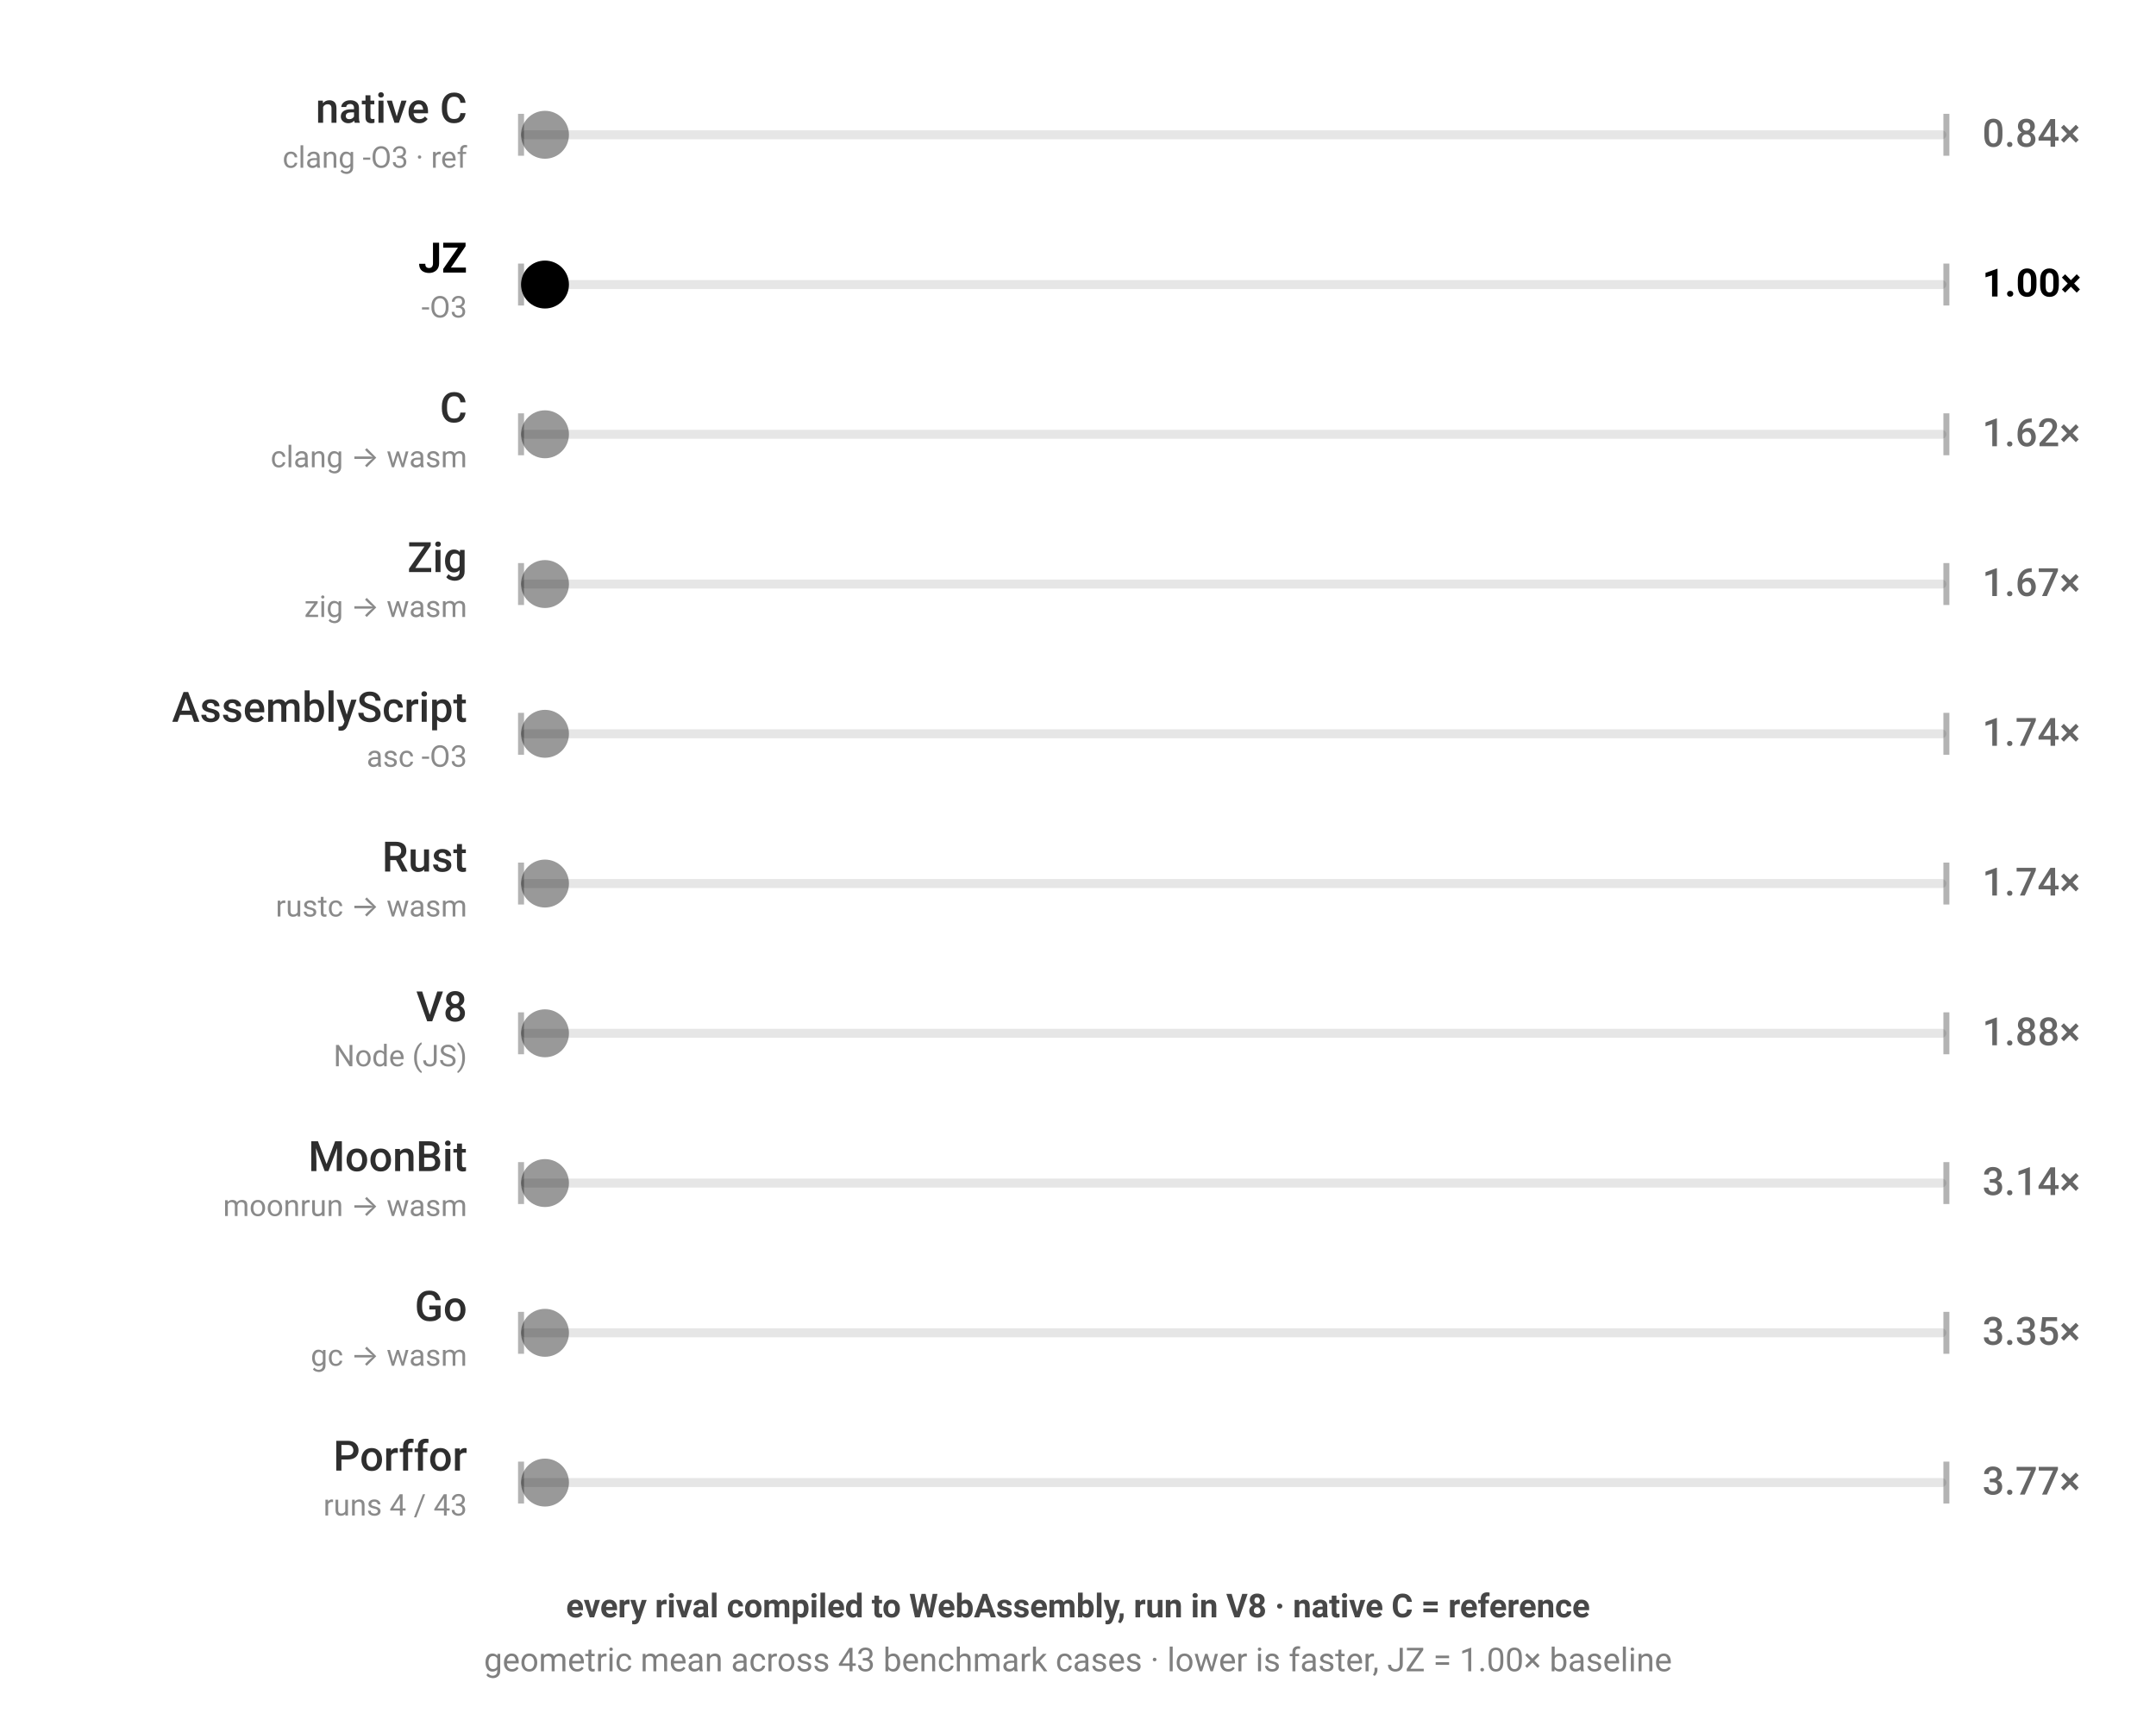
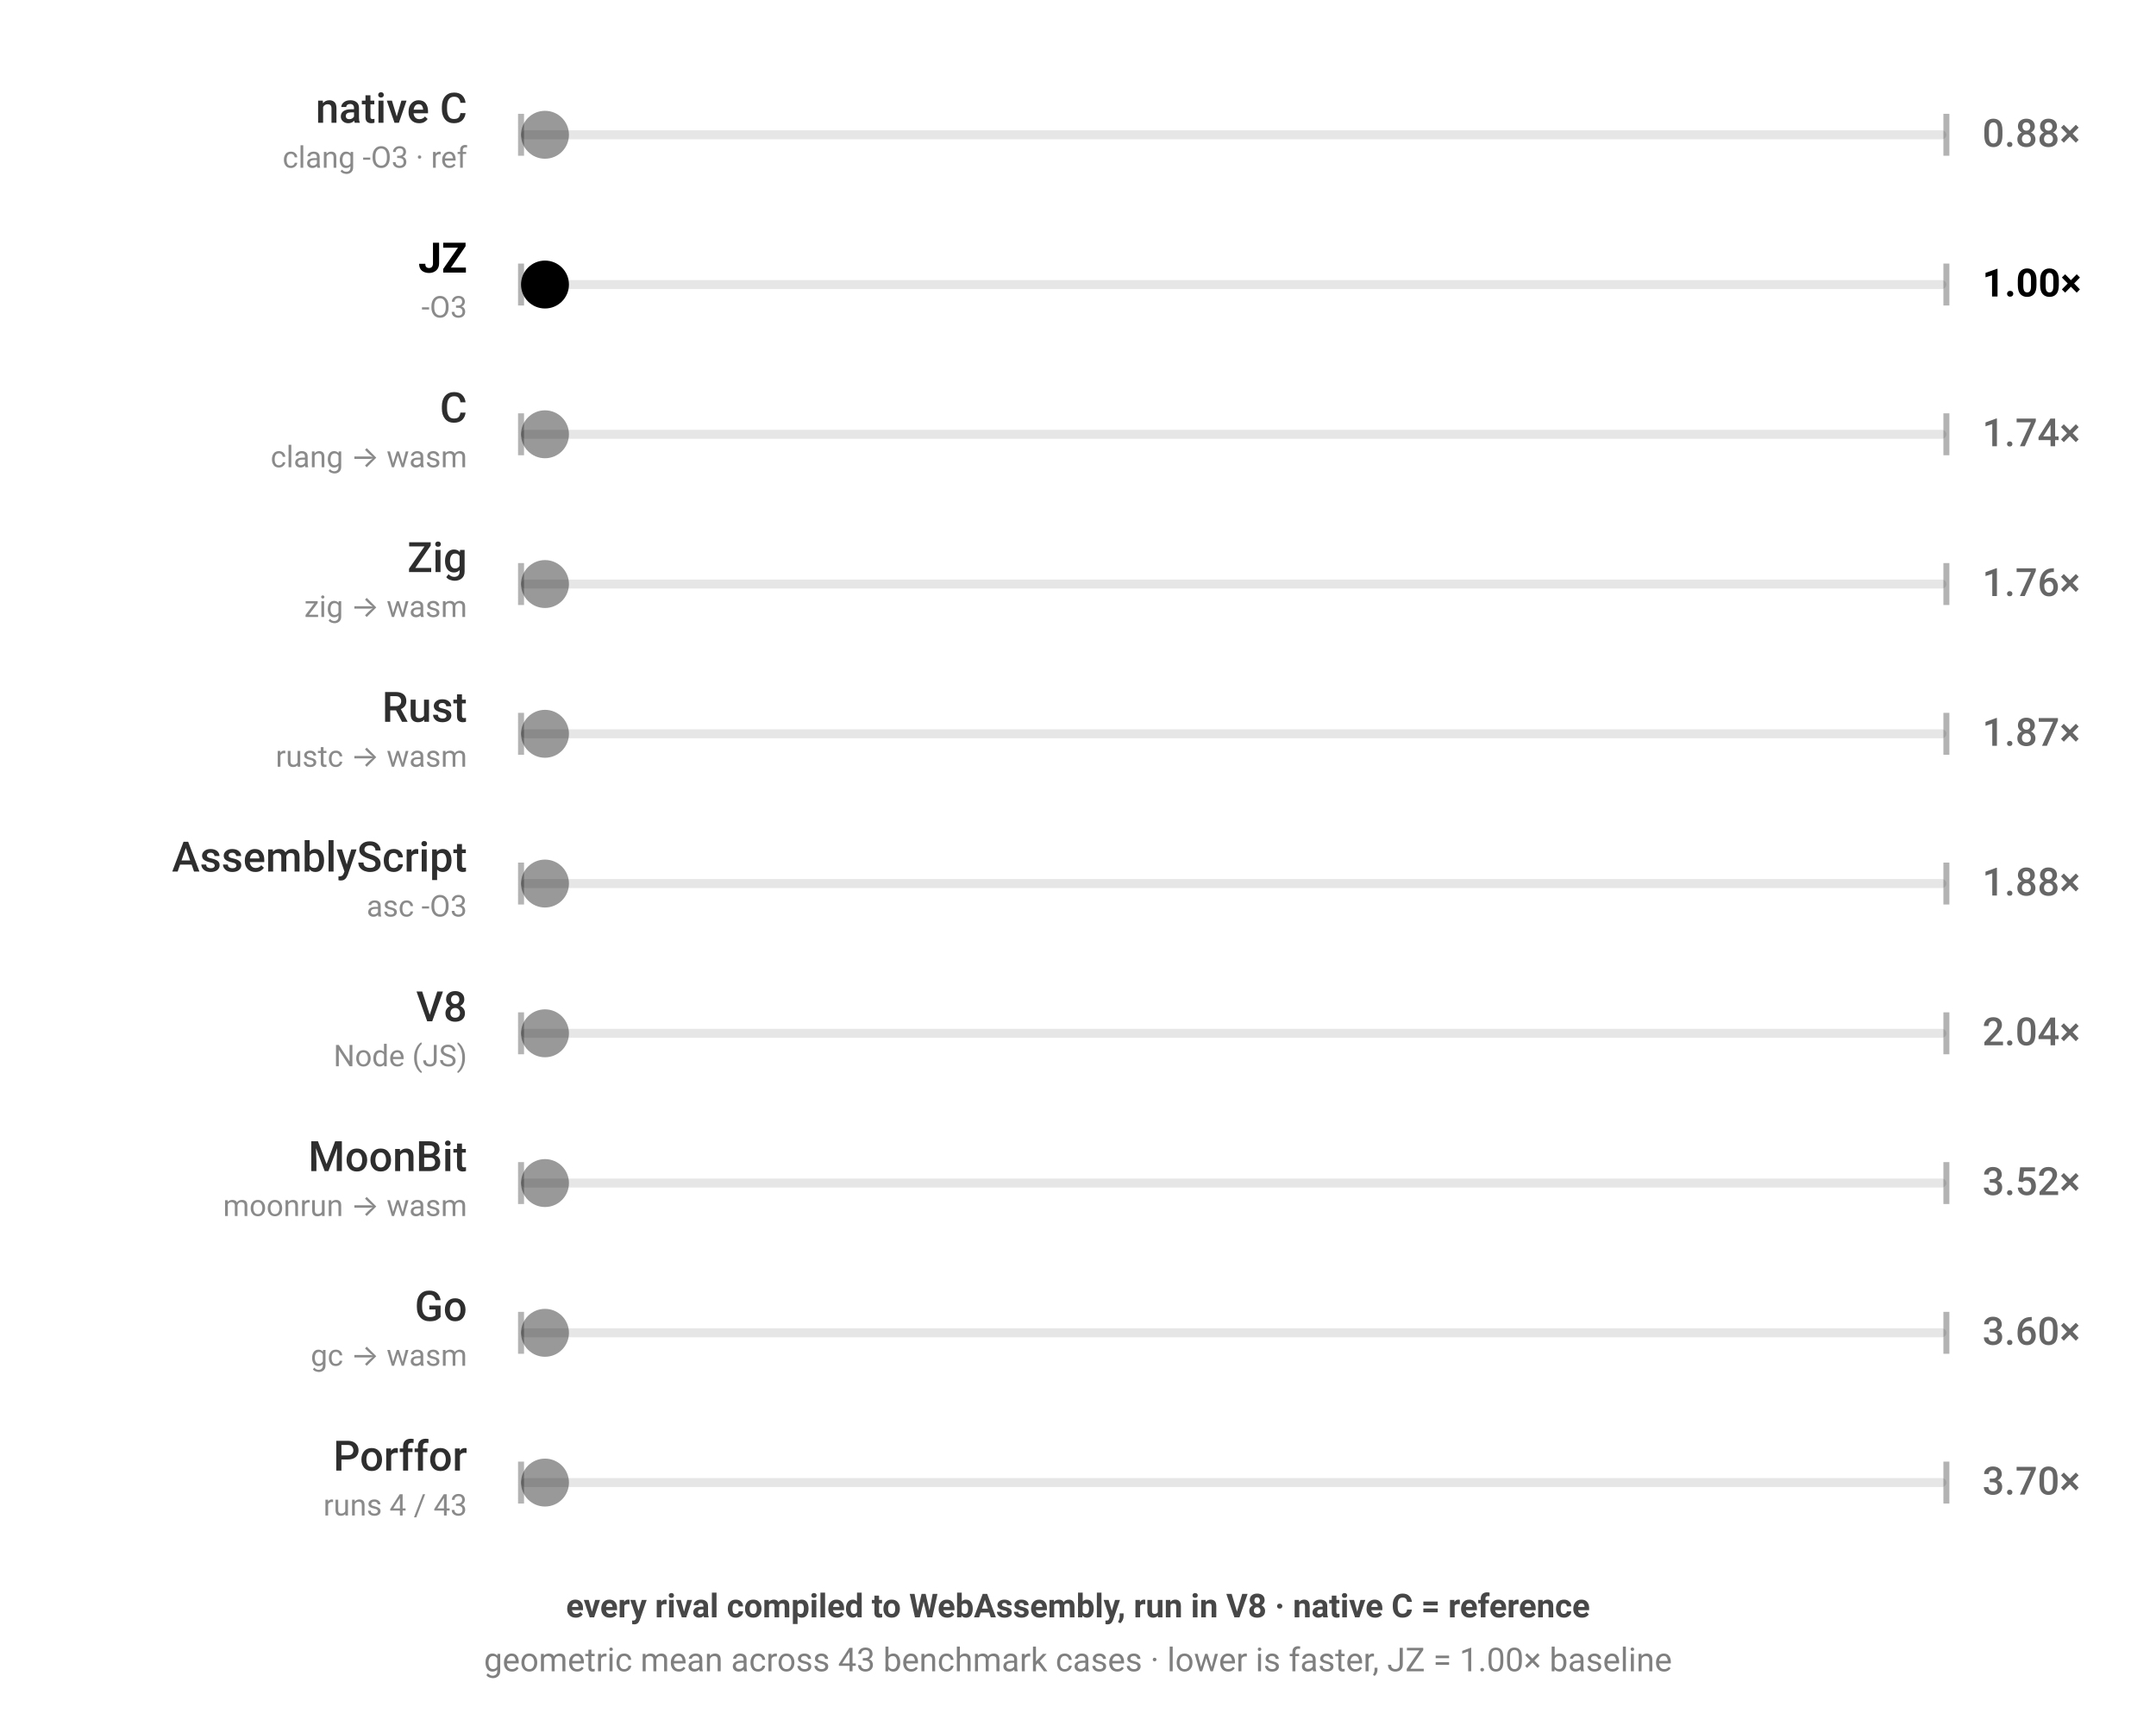
<svg xmlns="http://www.w3.org/2000/svg" viewBox="0 0 720 574" width="720" height="574" style="color-scheme:light dark" role="img" aria-label="JZ benchmark — every rival compiled to WebAssembly, run in V8 · native C = reference; geometric mean across 43 benchmark cases · lower is faster, JZ = 1.00× baseline; each ball's speed is proportional to that engine's geometric-mean runtime across the corpus">
  <g font-family="-apple-system,BlinkMacSystemFont,'Segoe UI',Roboto,sans-serif">
    <rect x="174" y="43.5" width="476" height="3" rx="1.5" fill="currentColor" fill-opacity="0.1" />
    <line x1="174" y1="38" x2="174" y2="52" stroke="currentColor" stroke-opacity="0.3" stroke-width="2" />
    <line x1="650" y1="38" x2="650" y2="52" stroke="currentColor" stroke-opacity="0.3" stroke-width="2" />
    <text x="156" y="41" text-anchor="end" font-size="14" font-weight="500" fill="currentColor" fill-opacity="0.82">native C</text>
    <text x="156" y="56" text-anchor="end" font-size="10" fill="currentColor" fill-opacity="0.46">clang -O3 · ref</text>
-     <text x="662" y="49" font-size="13" font-weight="500" fill="currentColor" fill-opacity="0.6">0.84×</text>
+     <text x="662" y="49" font-size="13" font-weight="500" fill="currentColor" fill-opacity="0.6">0.88×</text>
    <circle cx="182.0" cy="45" r="8" fill="currentColor" fill-opacity="0.4">
-       <animate attributeName="cx" dur="1.337s" repeatCount="indefinite" calcMode="linear" keyTimes="0;0.5;1" values="182.0;642.0;182.0" begin="-0.00s" />
+       <animate attributeName="cx" dur="1.401s" repeatCount="indefinite" calcMode="linear" keyTimes="0;0.5;1" values="182.0;642.0;182.0" begin="-0.00s" />
    </circle>
  </g>
  <g font-family="-apple-system,BlinkMacSystemFont,'Segoe UI',Roboto,sans-serif">
    <rect x="174" y="93.5" width="476" height="3" rx="1.5" fill="currentColor" fill-opacity="0.1" />
    <line x1="174" y1="88" x2="174" y2="102" stroke="currentColor" stroke-opacity="0.3" stroke-width="2" />
    <line x1="650" y1="88" x2="650" y2="102" stroke="currentColor" stroke-opacity="0.3" stroke-width="2" />
    <text x="156" y="91" text-anchor="end" font-size="14" font-weight="700" fill="currentColor" fill-opacity="1">JZ</text>
    <text x="156" y="106" text-anchor="end" font-size="10" fill="currentColor" fill-opacity="0.46">-O3</text>
    <text x="662" y="99" font-size="13" font-weight="700" fill="currentColor" fill-opacity="1">1.00×</text>
    <circle cx="182.0" cy="95" r="8" fill="currentColor" fill-opacity="1">
      <animate attributeName="cx" dur="1.6s" repeatCount="indefinite" calcMode="linear" keyTimes="0;0.5;1" values="182.0;642.0;182.0" begin="-0.41s" />
    </circle>
  </g>
  <g font-family="-apple-system,BlinkMacSystemFont,'Segoe UI',Roboto,sans-serif">
    <rect x="174" y="143.5" width="476" height="3" rx="1.5" fill="currentColor" fill-opacity="0.1" />
    <line x1="174" y1="138" x2="174" y2="152" stroke="currentColor" stroke-opacity="0.3" stroke-width="2" />
    <line x1="650" y1="138" x2="650" y2="152" stroke="currentColor" stroke-opacity="0.3" stroke-width="2" />
    <text x="156" y="141" text-anchor="end" font-size="14" font-weight="500" fill="currentColor" fill-opacity="0.82">C</text>
    <text x="156" y="156" text-anchor="end" font-size="10" fill="currentColor" fill-opacity="0.46">clang → wasm</text>
-     <text x="662" y="149" font-size="13" font-weight="500" fill="currentColor" fill-opacity="0.6">1.62×</text>
+     <text x="662" y="149" font-size="13" font-weight="500" fill="currentColor" fill-opacity="0.6">1.74×</text>
    <circle cx="182.0" cy="145" r="8" fill="currentColor" fill-opacity="0.4">
-       <animate attributeName="cx" dur="2.586s" repeatCount="indefinite" calcMode="linear" keyTimes="0;0.5;1" values="182.0;642.0;182.0" begin="-0.82s" />
+       <animate attributeName="cx" dur="2.79s" repeatCount="indefinite" calcMode="linear" keyTimes="0;0.5;1" values="182.0;642.0;182.0" begin="-0.82s" />
    </circle>
  </g>
  <g font-family="-apple-system,BlinkMacSystemFont,'Segoe UI',Roboto,sans-serif">
    <rect x="174" y="193.5" width="476" height="3" rx="1.5" fill="currentColor" fill-opacity="0.1" />
    <line x1="174" y1="188" x2="174" y2="202" stroke="currentColor" stroke-opacity="0.3" stroke-width="2" />
    <line x1="650" y1="188" x2="650" y2="202" stroke="currentColor" stroke-opacity="0.3" stroke-width="2" />
    <text x="156" y="191" text-anchor="end" font-size="14" font-weight="500" fill="currentColor" fill-opacity="0.82">Zig</text>
    <text x="156" y="206" text-anchor="end" font-size="10" fill="currentColor" fill-opacity="0.46">zig → wasm</text>
-     <text x="662" y="199" font-size="13" font-weight="500" fill="currentColor" fill-opacity="0.6">1.67×</text>
+     <text x="662" y="199" font-size="13" font-weight="500" fill="currentColor" fill-opacity="0.6">1.76×</text>
    <circle cx="182.0" cy="195" r="8" fill="currentColor" fill-opacity="0.4">
-       <animate attributeName="cx" dur="2.664s" repeatCount="indefinite" calcMode="linear" keyTimes="0;0.5;1" values="182.0;642.0;182.0" begin="-1.23s" />
+       <animate attributeName="cx" dur="2.824s" repeatCount="indefinite" calcMode="linear" keyTimes="0;0.5;1" values="182.0;642.0;182.0" begin="-1.23s" />
    </circle>
  </g>
  <g font-family="-apple-system,BlinkMacSystemFont,'Segoe UI',Roboto,sans-serif">
    <rect x="174" y="243.5" width="476" height="3" rx="1.5" fill="currentColor" fill-opacity="0.1" />
    <line x1="174" y1="238" x2="174" y2="252" stroke="currentColor" stroke-opacity="0.3" stroke-width="2" />
    <line x1="650" y1="238" x2="650" y2="252" stroke="currentColor" stroke-opacity="0.3" stroke-width="2" />
-     <text x="156" y="241" text-anchor="end" font-size="14" font-weight="500" fill="currentColor" fill-opacity="0.82">AssemblyScript</text>
-     <text x="156" y="256" text-anchor="end" font-size="10" fill="currentColor" fill-opacity="0.46">asc -O3</text>
-     <text x="662" y="249" font-size="13" font-weight="500" fill="currentColor" fill-opacity="0.6">1.74×</text>
+     <text x="156" y="241" text-anchor="end" font-size="14" font-weight="500" fill="currentColor" fill-opacity="0.82">Rust</text>
+     <text x="156" y="256" text-anchor="end" font-size="10" fill="currentColor" fill-opacity="0.46">rustc → wasm</text>
+     <text x="662" y="249" font-size="13" font-weight="500" fill="currentColor" fill-opacity="0.6">1.87×</text>
    <circle cx="182.0" cy="245" r="8" fill="currentColor" fill-opacity="0.4">
-       <animate attributeName="cx" dur="2.777s" repeatCount="indefinite" calcMode="linear" keyTimes="0;0.5;1" values="182.0;642.0;182.0" begin="-1.64s" />
+       <animate attributeName="cx" dur="2.985s" repeatCount="indefinite" calcMode="linear" keyTimes="0;0.5;1" values="182.0;642.0;182.0" begin="-1.64s" />
    </circle>
  </g>
  <g font-family="-apple-system,BlinkMacSystemFont,'Segoe UI',Roboto,sans-serif">
    <rect x="174" y="293.5" width="476" height="3" rx="1.5" fill="currentColor" fill-opacity="0.1" />
    <line x1="174" y1="288" x2="174" y2="302" stroke="currentColor" stroke-opacity="0.3" stroke-width="2" />
    <line x1="650" y1="288" x2="650" y2="302" stroke="currentColor" stroke-opacity="0.3" stroke-width="2" />
-     <text x="156" y="291" text-anchor="end" font-size="14" font-weight="500" fill="currentColor" fill-opacity="0.82">Rust</text>
-     <text x="156" y="306" text-anchor="end" font-size="10" fill="currentColor" fill-opacity="0.46">rustc → wasm</text>
-     <text x="662" y="299" font-size="13" font-weight="500" fill="currentColor" fill-opacity="0.6">1.74×</text>
+     <text x="156" y="291" text-anchor="end" font-size="14" font-weight="500" fill="currentColor" fill-opacity="0.82">AssemblyScript</text>
+     <text x="156" y="306" text-anchor="end" font-size="10" fill="currentColor" fill-opacity="0.46">asc -O3</text>
+     <text x="662" y="299" font-size="13" font-weight="500" fill="currentColor" fill-opacity="0.6">1.88×</text>
    <circle cx="182.0" cy="295" r="8" fill="currentColor" fill-opacity="0.4">
-       <animate attributeName="cx" dur="2.78s" repeatCount="indefinite" calcMode="linear" keyTimes="0;0.5;1" values="182.0;642.0;182.0" begin="-2.05s" />
+       <animate attributeName="cx" dur="3.001s" repeatCount="indefinite" calcMode="linear" keyTimes="0;0.5;1" values="182.0;642.0;182.0" begin="-2.05s" />
    </circle>
  </g>
  <g font-family="-apple-system,BlinkMacSystemFont,'Segoe UI',Roboto,sans-serif">
    <rect x="174" y="343.5" width="476" height="3" rx="1.5" fill="currentColor" fill-opacity="0.1" />
    <line x1="174" y1="338" x2="174" y2="352" stroke="currentColor" stroke-opacity="0.3" stroke-width="2" />
    <line x1="650" y1="338" x2="650" y2="352" stroke="currentColor" stroke-opacity="0.3" stroke-width="2" />
    <text x="156" y="341" text-anchor="end" font-size="14" font-weight="500" fill="currentColor" fill-opacity="0.82">V8</text>
    <text x="156" y="356" text-anchor="end" font-size="10" fill="currentColor" fill-opacity="0.46">Node (JS)</text>
-     <text x="662" y="349" font-size="13" font-weight="500" fill="currentColor" fill-opacity="0.6">1.88×</text>
+     <text x="662" y="349" font-size="13" font-weight="500" fill="currentColor" fill-opacity="0.6">2.04×</text>
    <circle cx="182.0" cy="345" r="8" fill="currentColor" fill-opacity="0.4">
-       <animate attributeName="cx" dur="3.008s" repeatCount="indefinite" calcMode="linear" keyTimes="0;0.5;1" values="182.0;642.0;182.0" begin="-2.46s" />
+       <animate attributeName="cx" dur="3.26s" repeatCount="indefinite" calcMode="linear" keyTimes="0;0.5;1" values="182.0;642.0;182.0" begin="-2.46s" />
    </circle>
  </g>
  <g font-family="-apple-system,BlinkMacSystemFont,'Segoe UI',Roboto,sans-serif">
    <rect x="174" y="393.5" width="476" height="3" rx="1.5" fill="currentColor" fill-opacity="0.1" />
    <line x1="174" y1="388" x2="174" y2="402" stroke="currentColor" stroke-opacity="0.3" stroke-width="2" />
    <line x1="650" y1="388" x2="650" y2="402" stroke="currentColor" stroke-opacity="0.3" stroke-width="2" />
    <text x="156" y="391" text-anchor="end" font-size="14" font-weight="500" fill="currentColor" fill-opacity="0.82">MoonBit</text>
    <text x="156" y="406" text-anchor="end" font-size="10" fill="currentColor" fill-opacity="0.46">moonrun → wasm</text>
-     <text x="662" y="399" font-size="13" font-weight="500" fill="currentColor" fill-opacity="0.6">3.14×</text>
+     <text x="662" y="399" font-size="13" font-weight="500" fill="currentColor" fill-opacity="0.6">3.52×</text>
    <circle cx="182.0" cy="395" r="8" fill="currentColor" fill-opacity="0.4">
-       <animate attributeName="cx" dur="5.023s" repeatCount="indefinite" calcMode="linear" keyTimes="0;0.5;1" values="182.0;642.0;182.0" begin="-2.87s" />
+       <animate attributeName="cx" dur="5.634s" repeatCount="indefinite" calcMode="linear" keyTimes="0;0.5;1" values="182.0;642.0;182.0" begin="-2.87s" />
    </circle>
  </g>
  <g font-family="-apple-system,BlinkMacSystemFont,'Segoe UI',Roboto,sans-serif">
    <rect x="174" y="443.5" width="476" height="3" rx="1.5" fill="currentColor" fill-opacity="0.1" />
    <line x1="174" y1="438" x2="174" y2="452" stroke="currentColor" stroke-opacity="0.3" stroke-width="2" />
    <line x1="650" y1="438" x2="650" y2="452" stroke="currentColor" stroke-opacity="0.3" stroke-width="2" />
    <text x="156" y="441" text-anchor="end" font-size="14" font-weight="500" fill="currentColor" fill-opacity="0.82">Go</text>
    <text x="156" y="456" text-anchor="end" font-size="10" fill="currentColor" fill-opacity="0.46">gc → wasm</text>
-     <text x="662" y="449" font-size="13" font-weight="500" fill="currentColor" fill-opacity="0.6">3.35×</text>
+     <text x="662" y="449" font-size="13" font-weight="500" fill="currentColor" fill-opacity="0.6">3.60×</text>
    <circle cx="182.0" cy="445" r="8" fill="currentColor" fill-opacity="0.4">
-       <animate attributeName="cx" dur="5.365s" repeatCount="indefinite" calcMode="linear" keyTimes="0;0.5;1" values="182.0;642.0;182.0" begin="-3.28s" />
+       <animate attributeName="cx" dur="5.768s" repeatCount="indefinite" calcMode="linear" keyTimes="0;0.5;1" values="182.0;642.0;182.0" begin="-3.28s" />
    </circle>
  </g>
  <g font-family="-apple-system,BlinkMacSystemFont,'Segoe UI',Roboto,sans-serif">
    <rect x="174" y="493.5" width="476" height="3" rx="1.5" fill="currentColor" fill-opacity="0.1" />
    <line x1="174" y1="488" x2="174" y2="502" stroke="currentColor" stroke-opacity="0.3" stroke-width="2" />
    <line x1="650" y1="488" x2="650" y2="502" stroke="currentColor" stroke-opacity="0.3" stroke-width="2" />
    <text x="156" y="491" text-anchor="end" font-size="14" font-weight="500" fill="currentColor" fill-opacity="0.82">Porffor</text>
    <text x="156" y="506" text-anchor="end" font-size="10" fill="currentColor" fill-opacity="0.46">runs 4 / 43</text>
-     <text x="662" y="499" font-size="13" font-weight="500" fill="currentColor" fill-opacity="0.6">3.77×</text>
+     <text x="662" y="499" font-size="13" font-weight="500" fill="currentColor" fill-opacity="0.6">3.70×</text>
    <circle cx="182.0" cy="495" r="8" fill="currentColor" fill-opacity="0.4">
-       <animate attributeName="cx" dur="6.033s" repeatCount="indefinite" calcMode="linear" keyTimes="0;0.5;1" values="182.0;642.0;182.0" begin="-3.69s" />
+       <animate attributeName="cx" dur="5.925s" repeatCount="indefinite" calcMode="linear" keyTimes="0;0.5;1" values="182.0;642.0;182.0" begin="-3.69s" />
    </circle>
  </g>
  <text x="360" y="540" text-anchor="middle" font-family="-apple-system,BlinkMacSystemFont,'Segoe UI',Roboto,sans-serif" font-size="11" font-weight="600" fill="currentColor" fill-opacity="0.72">every rival compiled to WebAssembly, run in V8 · native C = reference</text>
  <text x="360" y="558" text-anchor="middle" font-family="-apple-system,BlinkMacSystemFont,'Segoe UI',Roboto,sans-serif" font-size="11" fill="currentColor" fill-opacity="0.5">geometric mean across 43 benchmark cases · lower is faster, JZ = 1.00× baseline</text>
</svg>
